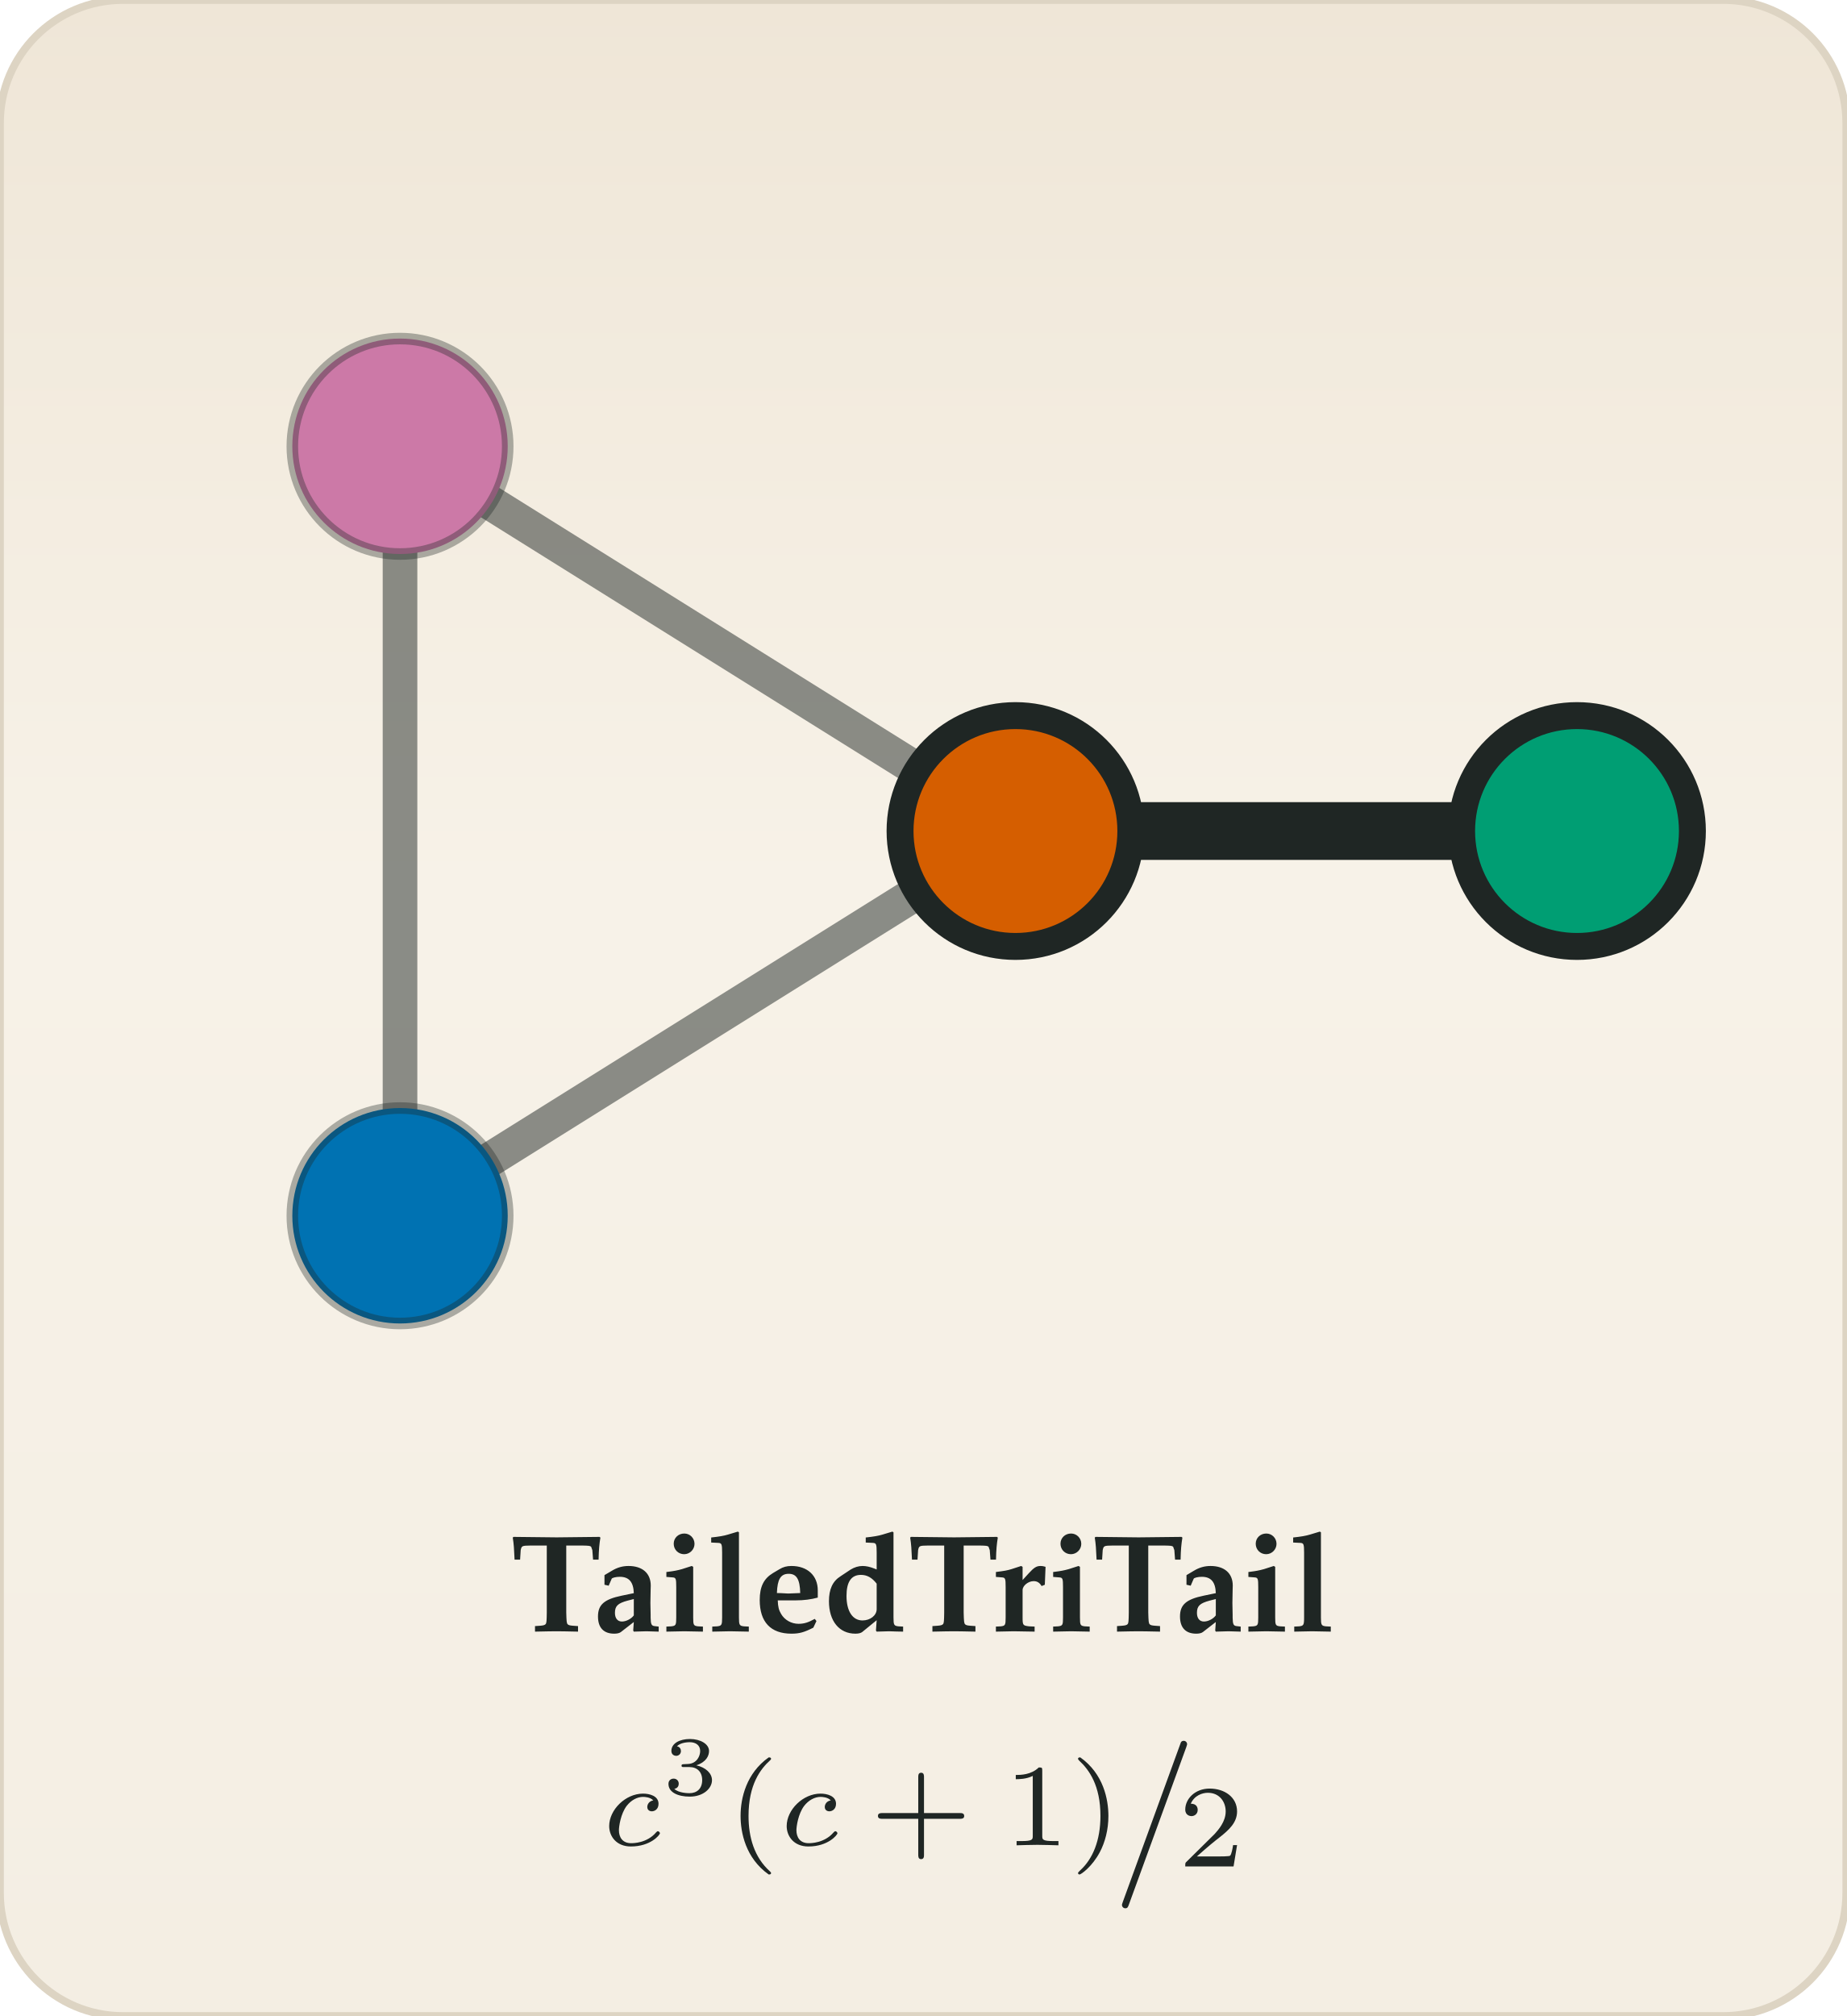
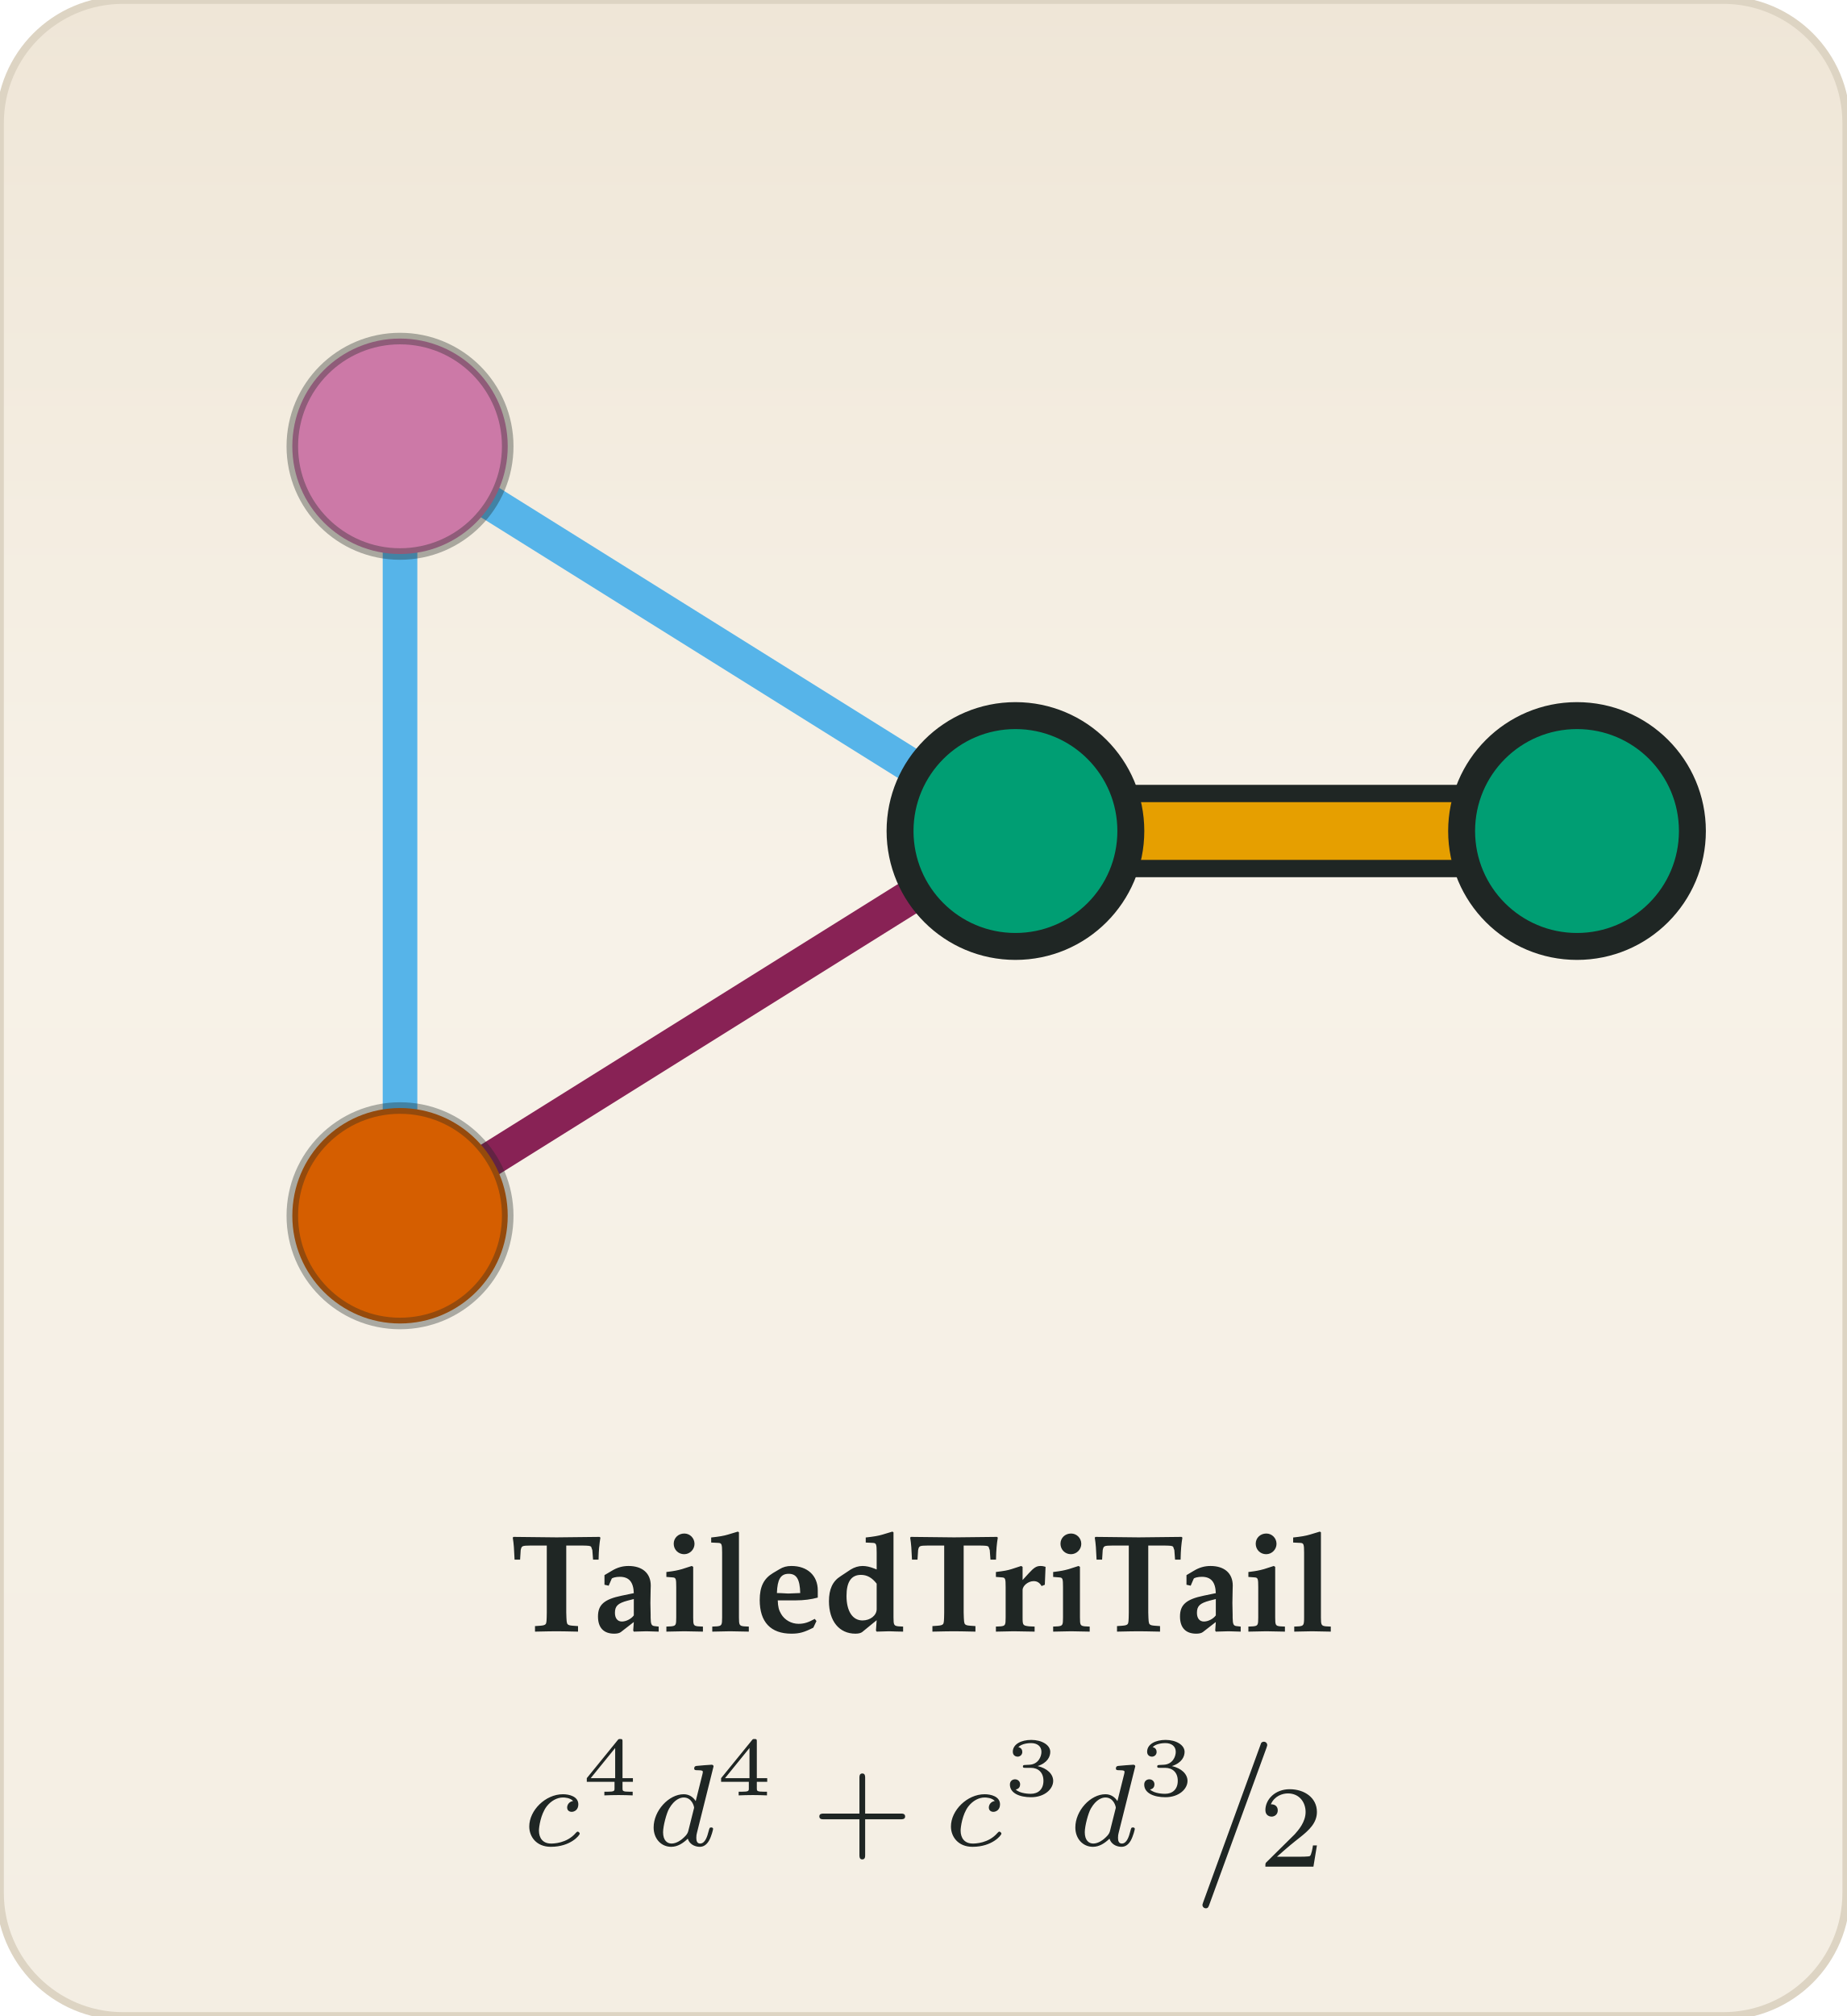
<svg xmlns="http://www.w3.org/2000/svg" xmlns:xlink="http://www.w3.org/1999/xlink" viewBox="0 0 240 262" width="240" height="262" role="img" aria-label="TailedTriTail (orbit 6)">
  <defs>
    <linearGradient id="paper" x1="0" y1="0" x2="0" y2="262" gradientUnits="userSpaceOnUse">
      <stop offset="0" stop-color="#efe6d7" />
      <stop offset="0.44" stop-color="#f7f2e8" />
      <stop offset="1" stop-color="#f4eee3" />
    </linearGradient>
  </defs>
  <rect width="240" height="262" rx="16" fill="url(#paper)" stroke="#ddd4c3" stroke-width="1" />
-   <line x1="52.0" y1="58.0" x2="52.0" y2="158.0" stroke="#1f2624" stroke-opacity="0.5" stroke-width="4.5" stroke-linecap="round" />
-   <line x1="52.0" y1="158.0" x2="132.0" y2="108.0" stroke="#1f2624" stroke-opacity="0.5" stroke-width="4.5" stroke-linecap="round" />
-   <line x1="52.0" y1="58.0" x2="132.0" y2="108.0" stroke="#1f2624" stroke-opacity="0.5" stroke-width="4.5" stroke-linecap="round" />
-   <line x1="132.0" y1="108.0" x2="205.0" y2="108.0" stroke="#1f2624" stroke-width="7.5" stroke-linecap="round" />
+   <line x1="52.0" y1="58.0" x2="52.0" y2="158.0" stroke="#56B4E9" stroke-width="4.5" stroke-linecap="round" />
+   <line x1="52.0" y1="158.0" x2="132.0" y2="108.0" stroke="#882255" stroke-width="4.5" stroke-linecap="round" />
+   <line x1="52.0" y1="58.0" x2="132.0" y2="108.0" stroke="#56B4E9" stroke-width="4.5" stroke-linecap="round" />
+   <line x1="132.0" y1="108.0" x2="205.0" y2="108.0" stroke="#1f2624" stroke-width="12.0" stroke-linecap="round" />
+   <line x1="132.0" y1="108.0" x2="205.0" y2="108.0" stroke="#E69F00" stroke-width="7.5" stroke-linecap="round" />
  <circle cx="52.0" cy="58.0" r="14" fill="#CC79A7" stroke="#1f2624" stroke-width="1.5" stroke-opacity="0.35" />
-   <circle cx="52.0" cy="158.0" r="14" fill="#0072B2" stroke="#1f2624" stroke-width="1.5" stroke-opacity="0.35" />
-   <circle cx="132.0" cy="108.0" r="15" fill="#D55E00" stroke="#1f2624" stroke-width="3.5" stroke-opacity="1.0" />
+   <circle cx="52.0" cy="158.0" r="14" fill="#D55E00" stroke="#1f2624" stroke-width="1.5" stroke-opacity="0.35" />
+   <circle cx="132.0" cy="108.0" r="15" fill="#009E73" stroke="#1f2624" stroke-width="3.5" stroke-opacity="1.0" />
  <circle cx="205.0" cy="108.0" r="15" fill="#009E73" stroke="#1f2624" stroke-width="3.5" stroke-opacity="1.0" />
  <text x="120.0" y="212" text-anchor="middle" font-family="Iowan Old Style, Palatino Linotype, Book Antiqua, Georgia, serif" font-size="18" font-weight="600" fill="#1f2624">TailedTriTail</text>
-   <svg x="79.19" y="226.00" width="81.62" height="22.00" viewBox="-69.575 -70.115 37.362 10.07" overflow="visible">
+   <svg x="68.80" y="226.00" width="102.39" height="22.00" viewBox="-69.575 -70.17 47.123 10.125" overflow="visible">
    <g fill="#1f2624">
      <defs>
        <path id="f6_g0-61" d="M4.374-7.093C4.423-7.223 4.423-7.263 4.423-7.273C4.423-7.382 4.334-7.472 4.224-7.472C4.154-7.472 4.085-7.442 4.055-7.382L.598 2.112C.548 2.242 .548 2.281 .548 2.291C.548 2.401 .638 2.491 .747 2.491C.877 2.491 .907 2.421 .966 2.252L4.374-7.093Z" />
-         <path id="f6_g2-40" d="M2.476-5.23C1.151-4.296 .802-2.817 .802-1.75C.802-.767 1.095 .76 2.476 1.736C2.532 1.736 2.615 1.736 2.615 1.653C2.615 1.611 2.594 1.597 2.545 1.548C1.618 .711 1.276-.474 1.276-1.743C1.276-3.626 1.995-4.547 2.566-5.063C2.594-5.091 2.615-5.112 2.615-5.147C2.615-5.23 2.532-5.23 2.476-5.23Z" />
-         <path id="f6_g2-41" d="M.628-5.23C.579-5.23 .495-5.23 .495-5.147C.495-5.112 .516-5.091 .558-5.042C1.158-4.491 1.827-3.55 1.827-1.75C1.827-.293 1.374 .809 .621 1.492C.502 1.611 .495 1.618 .495 1.653S.516 1.736 .586 1.736C.669 1.736 1.332 1.276 1.792 .404C2.099-.174 2.301-.928 2.301-1.743C2.301-2.727 2.008-4.254 .628-5.23Z" />
        <path id="f6_g2-43" d="M3.229-1.576H5.363C5.454-1.576 5.621-1.576 5.621-1.743C5.621-1.918 5.461-1.918 5.363-1.918H3.229V-4.059C3.229-4.149 3.229-4.317 3.062-4.317C2.887-4.317 2.887-4.156 2.887-4.059V-1.918H.746C.656-1.918 .488-1.918 .488-1.75C.488-1.576 .649-1.576 .746-1.576H2.887V.565C2.887 .656 2.887 .823 3.055 .823C3.229 .823 3.229 .663 3.229 .565V-1.576Z" />
-         <path id="f6_g2-49" d="M2.336-4.435C2.336-4.624 2.322-4.631 2.127-4.631C1.681-4.191 1.046-4.184 .76-4.184V-3.933C.928-3.933 1.388-3.933 1.771-4.129V-.572C1.771-.342 1.771-.251 1.074-.251H.809V0C.934-.007 1.792-.028 2.05-.028C2.267-.028 3.145-.007 3.299 0V-.251H3.034C2.336-.251 2.336-.342 2.336-.572V-4.435Z" />
        <path id="f6_g2-50" d="M3.522-1.269H3.285C3.264-1.116 3.194-.704 3.103-.635C3.048-.593 2.511-.593 2.413-.593H1.13C1.862-1.241 2.106-1.437 2.525-1.764C3.041-2.176 3.522-2.608 3.522-3.271C3.522-4.115 2.783-4.631 1.89-4.631C1.025-4.631 .439-4.024 .439-3.382C.439-3.027 .739-2.992 .809-2.992C.976-2.992 1.179-3.11 1.179-3.361C1.179-3.487 1.13-3.731 .767-3.731C.983-4.226 1.458-4.38 1.785-4.38C2.483-4.38 2.845-3.836 2.845-3.271C2.845-2.664 2.413-2.183 2.19-1.932L.509-.272C.439-.209 .439-.195 .439 0H3.313L3.522-1.269Z" />
        <path id="f6_g3-51" d="M1.644-1.649C2.102-1.649 2.406-1.365 2.406-.872C2.406-.364 2.092-.095 1.649-.095C1.594-.095 1.001-.095 .747-.354C.951-.384 1.011-.538 1.011-.658C1.011-.842 .872-.961 .707-.961C.548-.961 .399-.857 .399-.648C.399-.13 .986 .11 1.664 .11C2.481 .11 2.989-.384 2.989-.867C2.989-1.275 2.625-1.624 2.057-1.753C2.655-1.948 2.814-2.326 2.814-2.605C2.814-3.014 2.306-3.318 1.679-3.318C1.066-3.318 .573-3.059 .573-2.61C.573-2.376 .762-2.316 .857-2.316C1.001-2.316 1.141-2.421 1.141-2.6C1.141-2.715 1.081-2.854 .902-2.884C1.116-3.113 1.559-3.128 1.664-3.128C2.027-3.128 2.286-2.944 2.286-2.605C2.286-2.316 2.097-1.863 1.574-1.833C1.435-1.828 1.415-1.823 1.285-1.818C1.23-1.813 1.176-1.808 1.176-1.733C1.176-1.649 1.225-1.649 1.315-1.649H1.644Z" />
+         <path id="f6_g3-52" d="M3.073-.812V-1.031H2.451V-3.223C2.451-3.342 2.446-3.372 2.316-3.372C2.217-3.372 2.212-3.367 2.157-3.298L.314-1.031V-.812H1.973V-.423C1.973-.269 1.973-.219 1.539-.219H1.365V0C1.599-.01 1.923-.02 2.212-.02S2.819-.01 3.059 0V-.219H2.884C2.451-.219 2.451-.269 2.451-.423V-.812H3.073ZM2.012-2.834V-1.031H.548L2.012-2.834Z" />
        <path id="f6_g1-99" d="M3.055-2.671C2.803-2.629 2.699-2.434 2.699-2.28C2.699-2.092 2.845-2.022 2.971-2.022C3.124-2.022 3.368-2.134 3.368-2.469C3.368-2.943 2.824-3.075 2.448-3.075C1.402-3.075 .432-2.113 .432-1.144C.432-.544 .851 .07 1.723 .07C2.901 .07 3.452-.621 3.452-.718C3.452-.76 3.389-.837 3.333-.837C3.292-.837 3.278-.823 3.222-.767C2.678-.126 1.862-.126 1.736-.126C1.234-.126 1.011-.467 1.011-.9C1.011-1.102 1.109-1.862 1.471-2.343C1.736-2.685 2.099-2.88 2.448-2.88C2.545-2.88 2.88-2.866 3.055-2.671Z" />
+         <path id="f6_g1-100" d="M3.982-4.631C3.989-4.645 4.01-4.735 4.01-4.742C4.01-4.777 3.982-4.84 3.898-4.84C3.759-4.84 3.18-4.784 3.006-4.77C2.95-4.763 2.852-4.756 2.852-4.61C2.852-4.512 2.95-4.512 3.034-4.512C3.368-4.512 3.368-4.463 3.368-4.407C3.368-4.359 3.354-4.317 3.34-4.254L2.943-2.664C2.797-2.894 2.559-3.075 2.225-3.075C1.332-3.075 .425-2.092 .425-1.088C.425-.411 .879 .07 1.478 .07C1.855 .07 2.19-.146 2.469-.418C2.601 0 3.006 .07 3.187 .07C3.438 .07 3.612-.084 3.738-.3C3.891-.572 3.982-.969 3.982-.997C3.982-1.088 3.891-1.088 3.87-1.088C3.773-1.088 3.766-1.06 3.717-.872C3.633-.537 3.501-.126 3.208-.126C3.027-.126 2.978-.279 2.978-.467C2.978-.6 2.992-.663 3.013-.753L3.982-4.631ZM2.497-.872C2.448-.676 2.294-.537 2.141-.404C2.078-.349 1.799-.126 1.499-.126C1.241-.126 .99-.307 .99-.802C.99-1.172 1.193-1.939 1.353-2.218C1.674-2.776 2.029-2.88 2.225-2.88C2.713-2.88 2.845-2.35 2.845-2.273C2.845-2.246 2.831-2.197 2.824-2.176L2.497-.872Z" />
      </defs>
      <g id="f6_page">
        <use x="-70.007" y="-63.791" xlink:href="#f6_g1-99" />
-         <use x="-66.447" y="-66.797" xlink:href="#f6_g3-51" />
-         <use x="-62.559" y="-63.791" xlink:href="#f6_g2-40" />
-         <use x="-59.445" y="-63.791" xlink:href="#f6_g1-99" />
-         <use x="-54.071" y="-63.791" xlink:href="#f6_g2-43" />
-         <use x="-46.141" y="-63.791" xlink:href="#f6_g2-49" />
-         <use x="-42.17" y="-63.791" xlink:href="#f6_g2-41" />
-         <use x="-39.61" y="-62.535" xlink:href="#f6_g0-61" />
-         <use x="-35.735" y="-62.535" xlink:href="#f6_g2-50" />
+         <use x="-66.447" y="-66.797" xlink:href="#f6_g3-52" />
+         <use x="-62.559" y="-63.791" xlink:href="#f6_g1-100" />
+         <use x="-58.412" y="-66.797" xlink:href="#f6_g3-52" />
+         <use x="-52.709" y="-63.791" xlink:href="#f6_g2-43" />
+         <use x="-44.779" y="-63.791" xlink:href="#f6_g1-99" />
+         <use x="-41.219" y="-66.797" xlink:href="#f6_g3-51" />
+         <use x="-37.33" y="-63.791" xlink:href="#f6_g1-100" />
+         <use x="-33.183" y="-66.797" xlink:href="#f6_g3-51" />
+         <use x="-29.848" y="-62.535" xlink:href="#f6_g0-61" />
+         <use x="-25.974" y="-62.535" xlink:href="#f6_g2-50" />
      </g>
    </g>
  </svg>
</svg>
